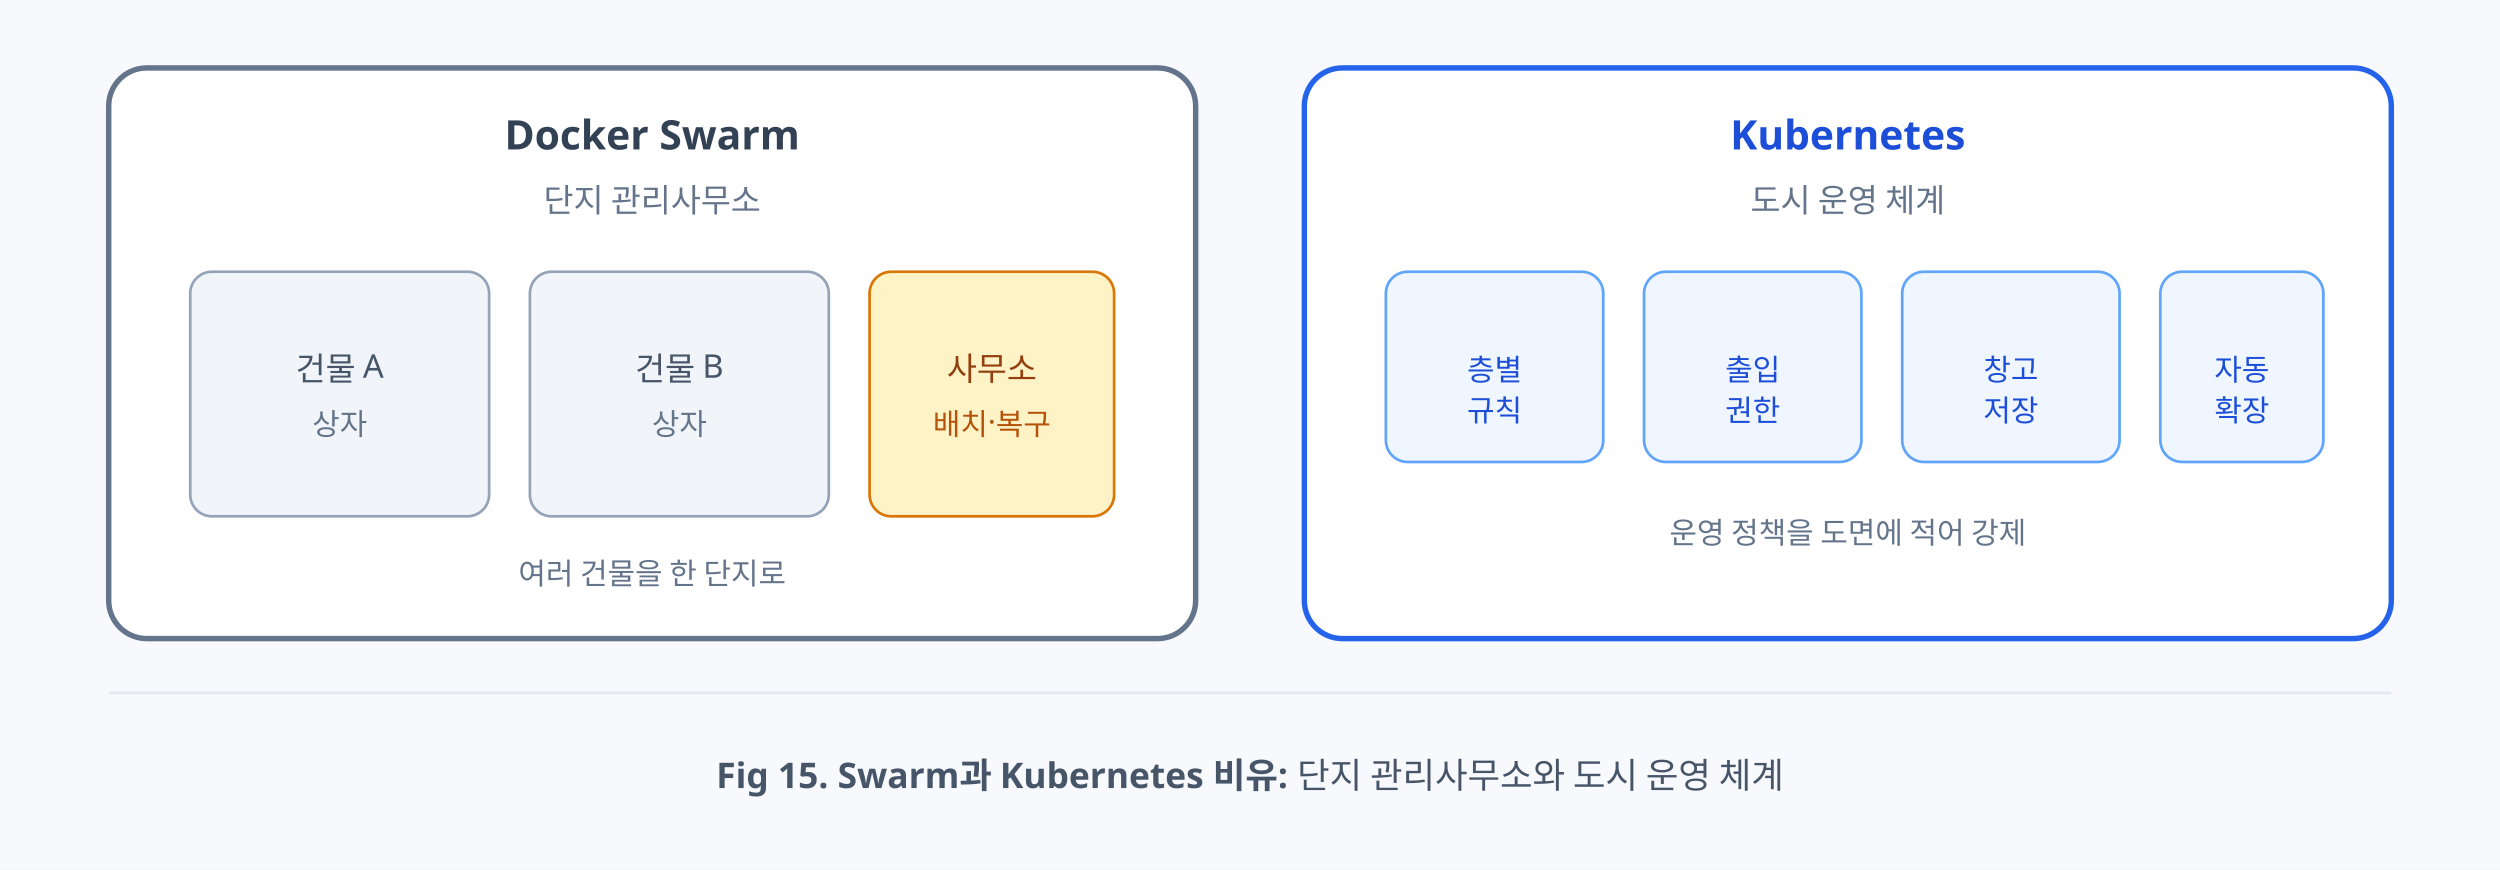
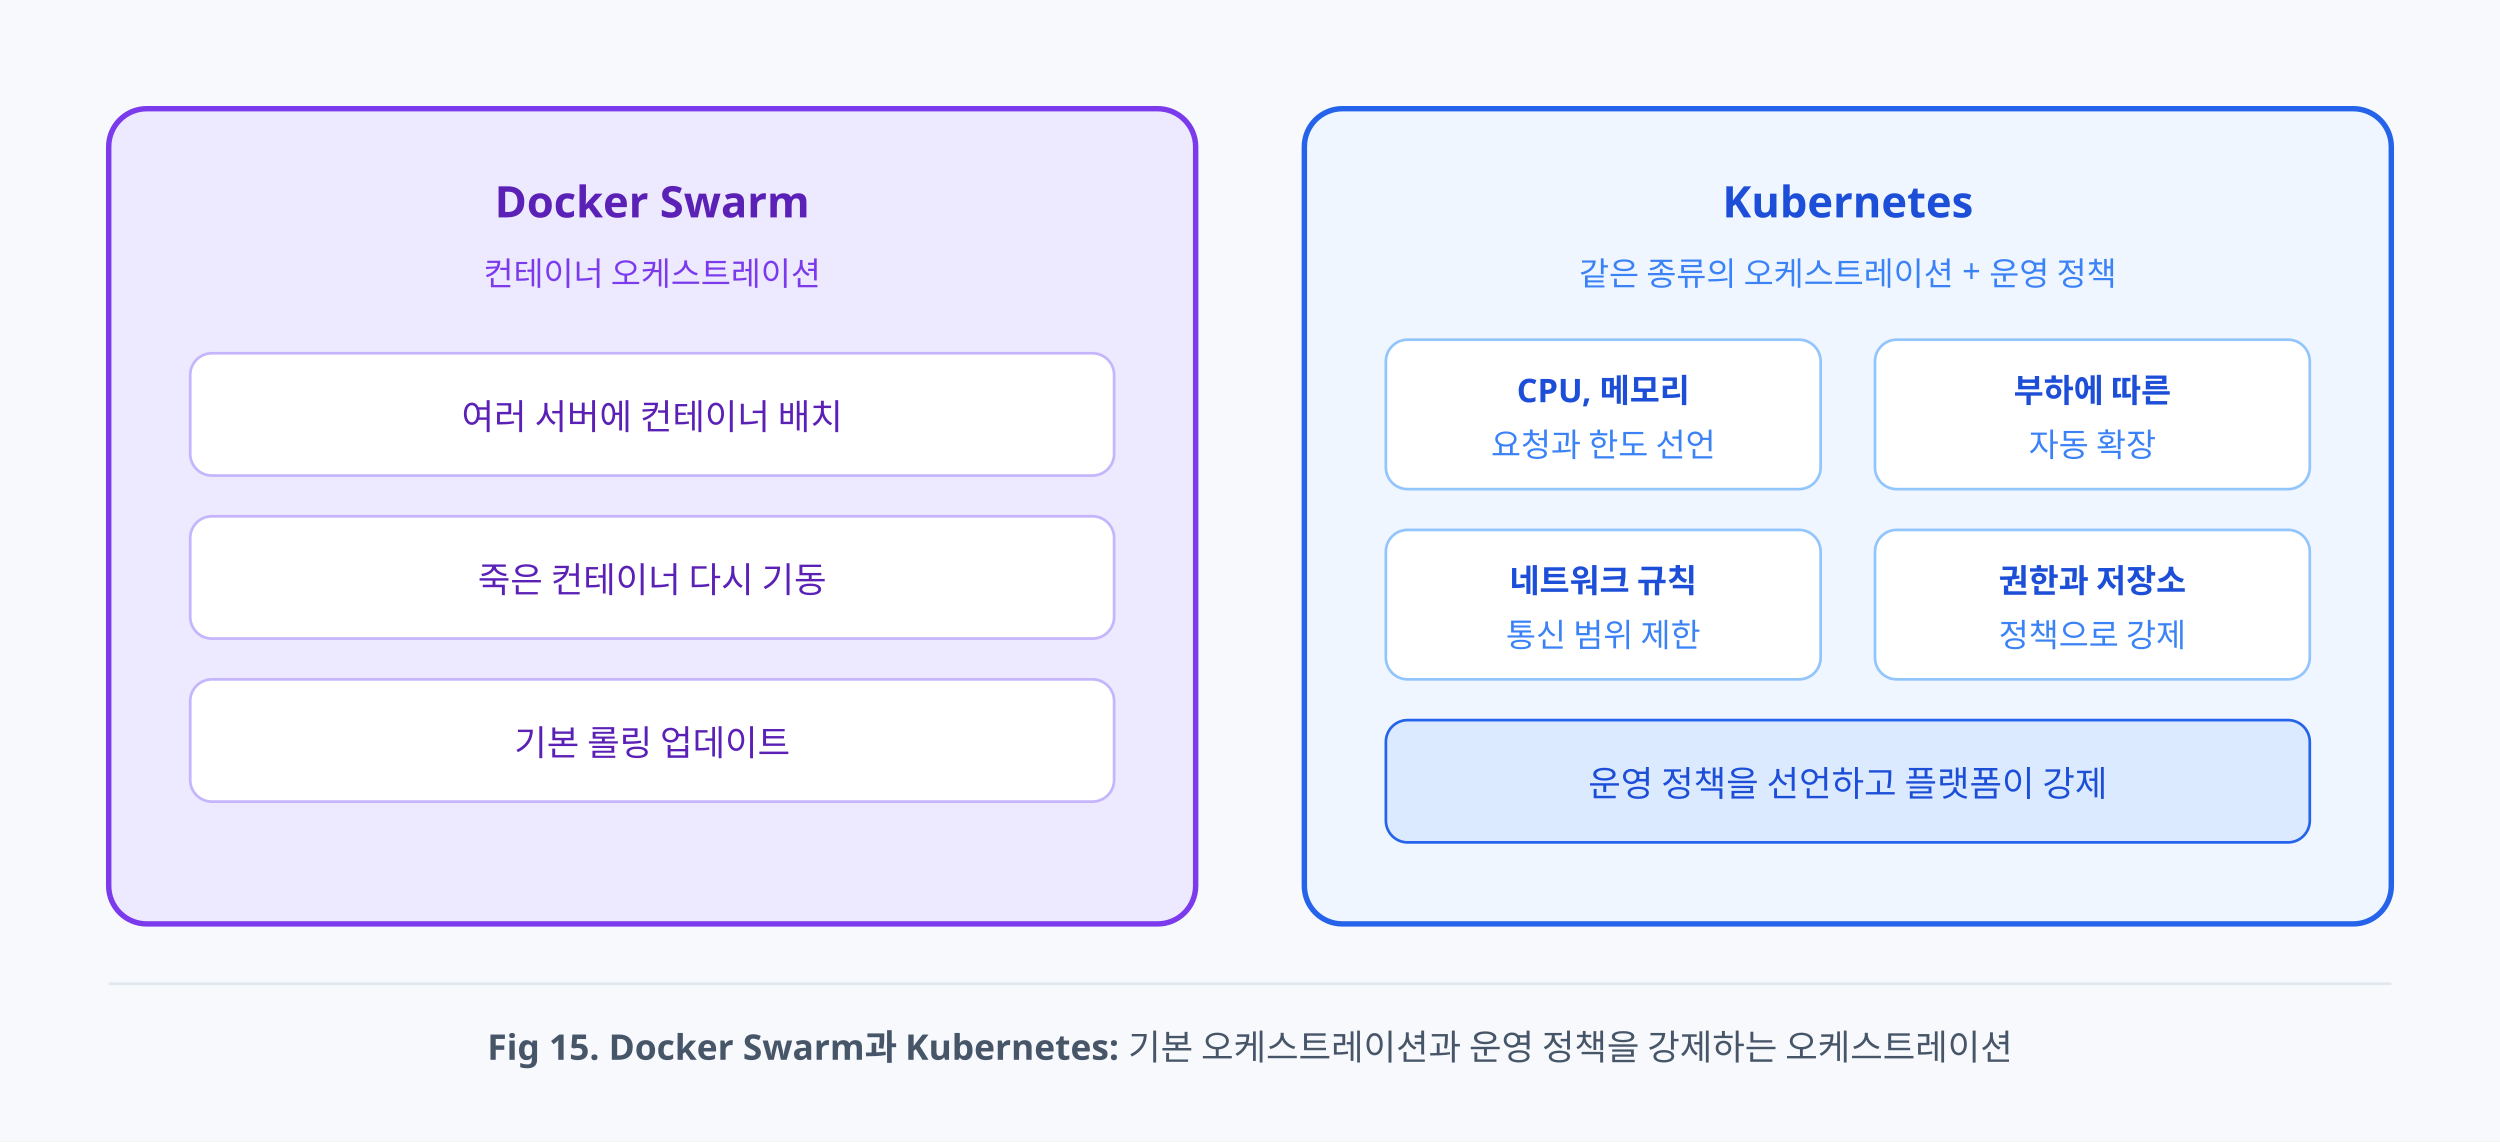
- <svg xmlns="http://www.w3.org/2000/svg" width="920" height="320" viewBox="0 0 920 320">
-   <rect width="920" height="320" fill="#F7F9FC" />
-   <rect x="40" y="25" width="400" height="210" rx="14" fill="#FFFFFF" stroke="#64748B" stroke-width="2" />
-   <text x="240" y="55" text-anchor="middle" font-family="Apple SD Gothic Neo, Noto Sans KR, sans-serif" font-size="15" fill="#334155" font-weight="600">Docker Swarm</text>
-   <text x="240" y="78" text-anchor="middle" font-family="Apple SD Gothic Neo, Noto Sans KR, sans-serif" font-size="12" fill="#64748B">단지 관리사무소</text>
-   <rect x="70" y="100" width="110" height="90" rx="8" fill="#F1F5F9" stroke="#94A3B8" />
-   <text x="125" y="140" text-anchor="middle" font-family="Apple SD Gothic Neo, Noto Sans KR, sans-serif" font-size="12" fill="#475569">건물 A</text>
-   <text x="125" y="160" text-anchor="middle" font-family="Apple SD Gothic Neo, Noto Sans KR, sans-serif" font-size="11" fill="#64748B">상자</text>
-   <rect x="195" y="100" width="110" height="90" rx="8" fill="#F1F5F9" stroke="#94A3B8" />
-   <text x="250" y="140" text-anchor="middle" font-family="Apple SD Gothic Neo, Noto Sans KR, sans-serif" font-size="12" fill="#475569">건물 B</text>
-   <text x="250" y="160" text-anchor="middle" font-family="Apple SD Gothic Neo, Noto Sans KR, sans-serif" font-size="11" fill="#64748B">상자</text>
-   <rect x="320" y="100" width="90" height="90" rx="8" fill="#FEF3C7" stroke="#D97706" />
-   <text x="365" y="140" text-anchor="middle" font-family="Apple SD Gothic Neo, Noto Sans KR, sans-serif" font-size="12" fill="#92400E">사무소</text>
-   <text x="365" y="160" text-anchor="middle" font-family="Apple SD Gothic Neo, Noto Sans KR, sans-serif" font-size="11" fill="#B45309">배치·복구</text>
-   <text x="240" y="215" text-anchor="middle" font-family="Apple SD Gothic Neo, Noto Sans KR, sans-serif" font-size="11" fill="#64748B">여러 건물을 한 단지로</text>
-   <rect x="480" y="25" width="400" height="210" rx="14" fill="#FFFFFF" stroke="#2563EB" stroke-width="2" />
-   <text x="680" y="55" text-anchor="middle" font-family="Apple SD Gothic Neo, Noto Sans KR, sans-serif" font-size="15" fill="#1D4ED8" font-weight="600">Kubernetes</text>
-   <text x="680" y="78" text-anchor="middle" font-family="Apple SD Gothic Neo, Noto Sans KR, sans-serif" font-size="12" fill="#64748B">도시 운영 체계</text>
-   <rect x="510" y="100" width="80" height="70" rx="8" fill="#EFF6FF" stroke="#60A5FA" />
-   <text x="550" y="140" text-anchor="middle" font-family="Apple SD Gothic Neo, Noto Sans KR, sans-serif" font-size="11" fill="#1D4ED8">층별</text>
-   <text x="550" y="155" text-anchor="middle" font-family="Apple SD Gothic Neo, Noto Sans KR, sans-serif" font-size="11" fill="#1D4ED8">규칙</text>
-   <rect x="605" y="100" width="80" height="70" rx="8" fill="#EFF6FF" stroke="#60A5FA" />
-   <text x="645" y="140" text-anchor="middle" font-family="Apple SD Gothic Neo, Noto Sans KR, sans-serif" font-size="11" fill="#1D4ED8">출입</text>
-   <text x="645" y="155" text-anchor="middle" font-family="Apple SD Gothic Neo, Noto Sans KR, sans-serif" font-size="11" fill="#1D4ED8">권한</text>
-   <rect x="700" y="100" width="80" height="70" rx="8" fill="#EFF6FF" stroke="#60A5FA" />
-   <text x="740" y="140" text-anchor="middle" font-family="Apple SD Gothic Neo, Noto Sans KR, sans-serif" font-size="11" fill="#1D4ED8">창고</text>
-   <text x="740" y="155" text-anchor="middle" font-family="Apple SD Gothic Neo, Noto Sans KR, sans-serif" font-size="11" fill="#1D4ED8">저장</text>
-   <rect x="795" y="100" width="60" height="70" rx="8" fill="#EFF6FF" stroke="#60A5FA" />
-   <text x="825" y="140" text-anchor="middle" font-family="Apple SD Gothic Neo, Noto Sans KR, sans-serif" font-size="11" fill="#1D4ED8">자동</text>
-   <text x="825" y="155" text-anchor="middle" font-family="Apple SD Gothic Neo, Noto Sans KR, sans-serif" font-size="11" fill="#1D4ED8">확장</text>
-   <text x="680" y="200" text-anchor="middle" font-family="Apple SD Gothic Neo, Noto Sans KR, sans-serif" font-size="11" fill="#64748B">운영 정책을 도면에 적어 강제</text>
-   <line x1="40" y1="255" x2="880" y2="255" stroke="#E2E8F0" stroke-width="1" />
-   <text x="460" y="290" text-anchor="middle" font-family="Apple SD Gothic Neo, Noto Sans KR, sans-serif" font-size="13" fill="#475569">
-     <tspan font-weight="600">Fig 15. Swarm과 Kubernetes 비유:</tspan>
-     <tspan> 단지 관리사무소와 도시 운영 체계</tspan>
+ <svg xmlns="http://www.w3.org/2000/svg" width="920" height="420" viewBox="0 0 920 420">
+   <rect width="920" height="420" fill="#F7F9FC" />
+   <rect x="40" y="40" width="400" height="300" rx="14" fill="#EDE9FE" stroke="#7C3AED" stroke-width="2" />
+   <text x="240" y="80" text-anchor="middle" font-family="Apple SD Gothic Neo, Noto Sans KR, sans-serif" font-size="16" fill="#5B21B6" font-weight="600">Docker Swarm</text>
+   <text x="240" y="105" text-anchor="middle" font-family="Apple SD Gothic Neo, Noto Sans KR, sans-serif" font-size="12" fill="#7C3AED">컨테이너 오케스트레이션</text>
+   <rect x="70" y="130" width="340" height="45" rx="8" fill="#FFFFFF" stroke="#C4B5FD" />
+   <text x="240" y="158" text-anchor="middle" font-family="Apple SD Gothic Neo, Noto Sans KR, sans-serif" font-size="13" fill="#5B21B6">여러 서버에 컨테이너 배치</text>
+   <rect x="70" y="190" width="340" height="45" rx="8" fill="#FFFFFF" stroke="#C4B5FD" />
+   <text x="240" y="218" text-anchor="middle" font-family="Apple SD Gothic Neo, Noto Sans KR, sans-serif" font-size="13" fill="#5B21B6">죽은 컨테이너 다시 기동</text>
+   <rect x="70" y="250" width="340" height="45" rx="8" fill="#FFFFFF" stroke="#C4B5FD" />
+   <text x="240" y="278" text-anchor="middle" font-family="Apple SD Gothic Neo, Noto Sans KR, sans-serif" font-size="13" fill="#5B21B6">기본 롤링 업데이트</text>
+   <rect x="480" y="40" width="400" height="300" rx="14" fill="#EFF6FF" stroke="#2563EB" stroke-width="2" />
+   <text x="680" y="80" text-anchor="middle" font-family="Apple SD Gothic Neo, Noto Sans KR, sans-serif" font-size="16" fill="#1D4ED8" font-weight="600">Kubernetes</text>
+   <text x="680" y="105" text-anchor="middle" font-family="Apple SD Gothic Neo, Noto Sans KR, sans-serif" font-size="12" fill="#3B82F6">같은 종류의 오케스트레이션 + 운영 정책</text>
+   <rect x="510" y="125" width="160" height="55" rx="8" fill="#FFFFFF" stroke="#93C5FD" />
+   <text x="590" y="148" text-anchor="middle" font-family="Apple SD Gothic Neo, Noto Sans KR, sans-serif" font-size="12" fill="#1D4ED8" font-weight="600">CPU, 메모리</text>
+   <text x="590" y="168" text-anchor="middle" font-family="Apple SD Gothic Neo, Noto Sans KR, sans-serif" font-size="12" fill="#3B82F6">요청과 한도 선언</text>
+   <rect x="690" y="125" width="160" height="55" rx="8" fill="#FFFFFF" stroke="#93C5FD" />
+   <text x="770" y="148" text-anchor="middle" font-family="Apple SD Gothic Neo, Noto Sans KR, sans-serif" font-size="12" fill="#1D4ED8" font-weight="600">부하에 따른</text>
+   <text x="770" y="168" text-anchor="middle" font-family="Apple SD Gothic Neo, Noto Sans KR, sans-serif" font-size="12" fill="#3B82F6">자동 확장</text>
+   <rect x="510" y="195" width="160" height="55" rx="8" fill="#FFFFFF" stroke="#93C5FD" />
+   <text x="590" y="218" text-anchor="middle" font-family="Apple SD Gothic Neo, Noto Sans KR, sans-serif" font-size="12" fill="#1D4ED8" font-weight="600">네트워크 규칙</text>
+   <text x="590" y="238" text-anchor="middle" font-family="Apple SD Gothic Neo, Noto Sans KR, sans-serif" font-size="12" fill="#3B82F6">통신 범위 제한</text>
+   <rect x="690" y="195" width="160" height="55" rx="8" fill="#FFFFFF" stroke="#93C5FD" />
+   <text x="770" y="218" text-anchor="middle" font-family="Apple SD Gothic Neo, Noto Sans KR, sans-serif" font-size="12" fill="#1D4ED8" font-weight="600">권한과 저장소</text>
+   <text x="770" y="238" text-anchor="middle" font-family="Apple SD Gothic Neo, Noto Sans KR, sans-serif" font-size="12" fill="#3B82F6">정책으로 강제</text>
+   <rect x="510" y="265" width="340" height="45" rx="8" fill="#DBEAFE" stroke="#2563EB" />
+   <text x="680" y="293" text-anchor="middle" font-family="Apple SD Gothic Neo, Noto Sans KR, sans-serif" font-size="13" fill="#1D4ED8">운영 정책을 선언하고 플랫폼이 강제</text>
+   <line x1="40" y1="362" x2="880" y2="362" stroke="#E2E8F0" stroke-width="1" />
+   <text x="460" y="390" text-anchor="middle" font-family="Apple SD Gothic Neo, Noto Sans KR, sans-serif" font-size="13" fill="#475569">
+     <tspan font-weight="600">Fig 15. Docker Swarm과 Kubernetes:</tspan>
+     <tspan> 기본 오케스트레이션과 운영 정책을 강제하는 오케스트레이션</tspan>
  </text>
</svg>
